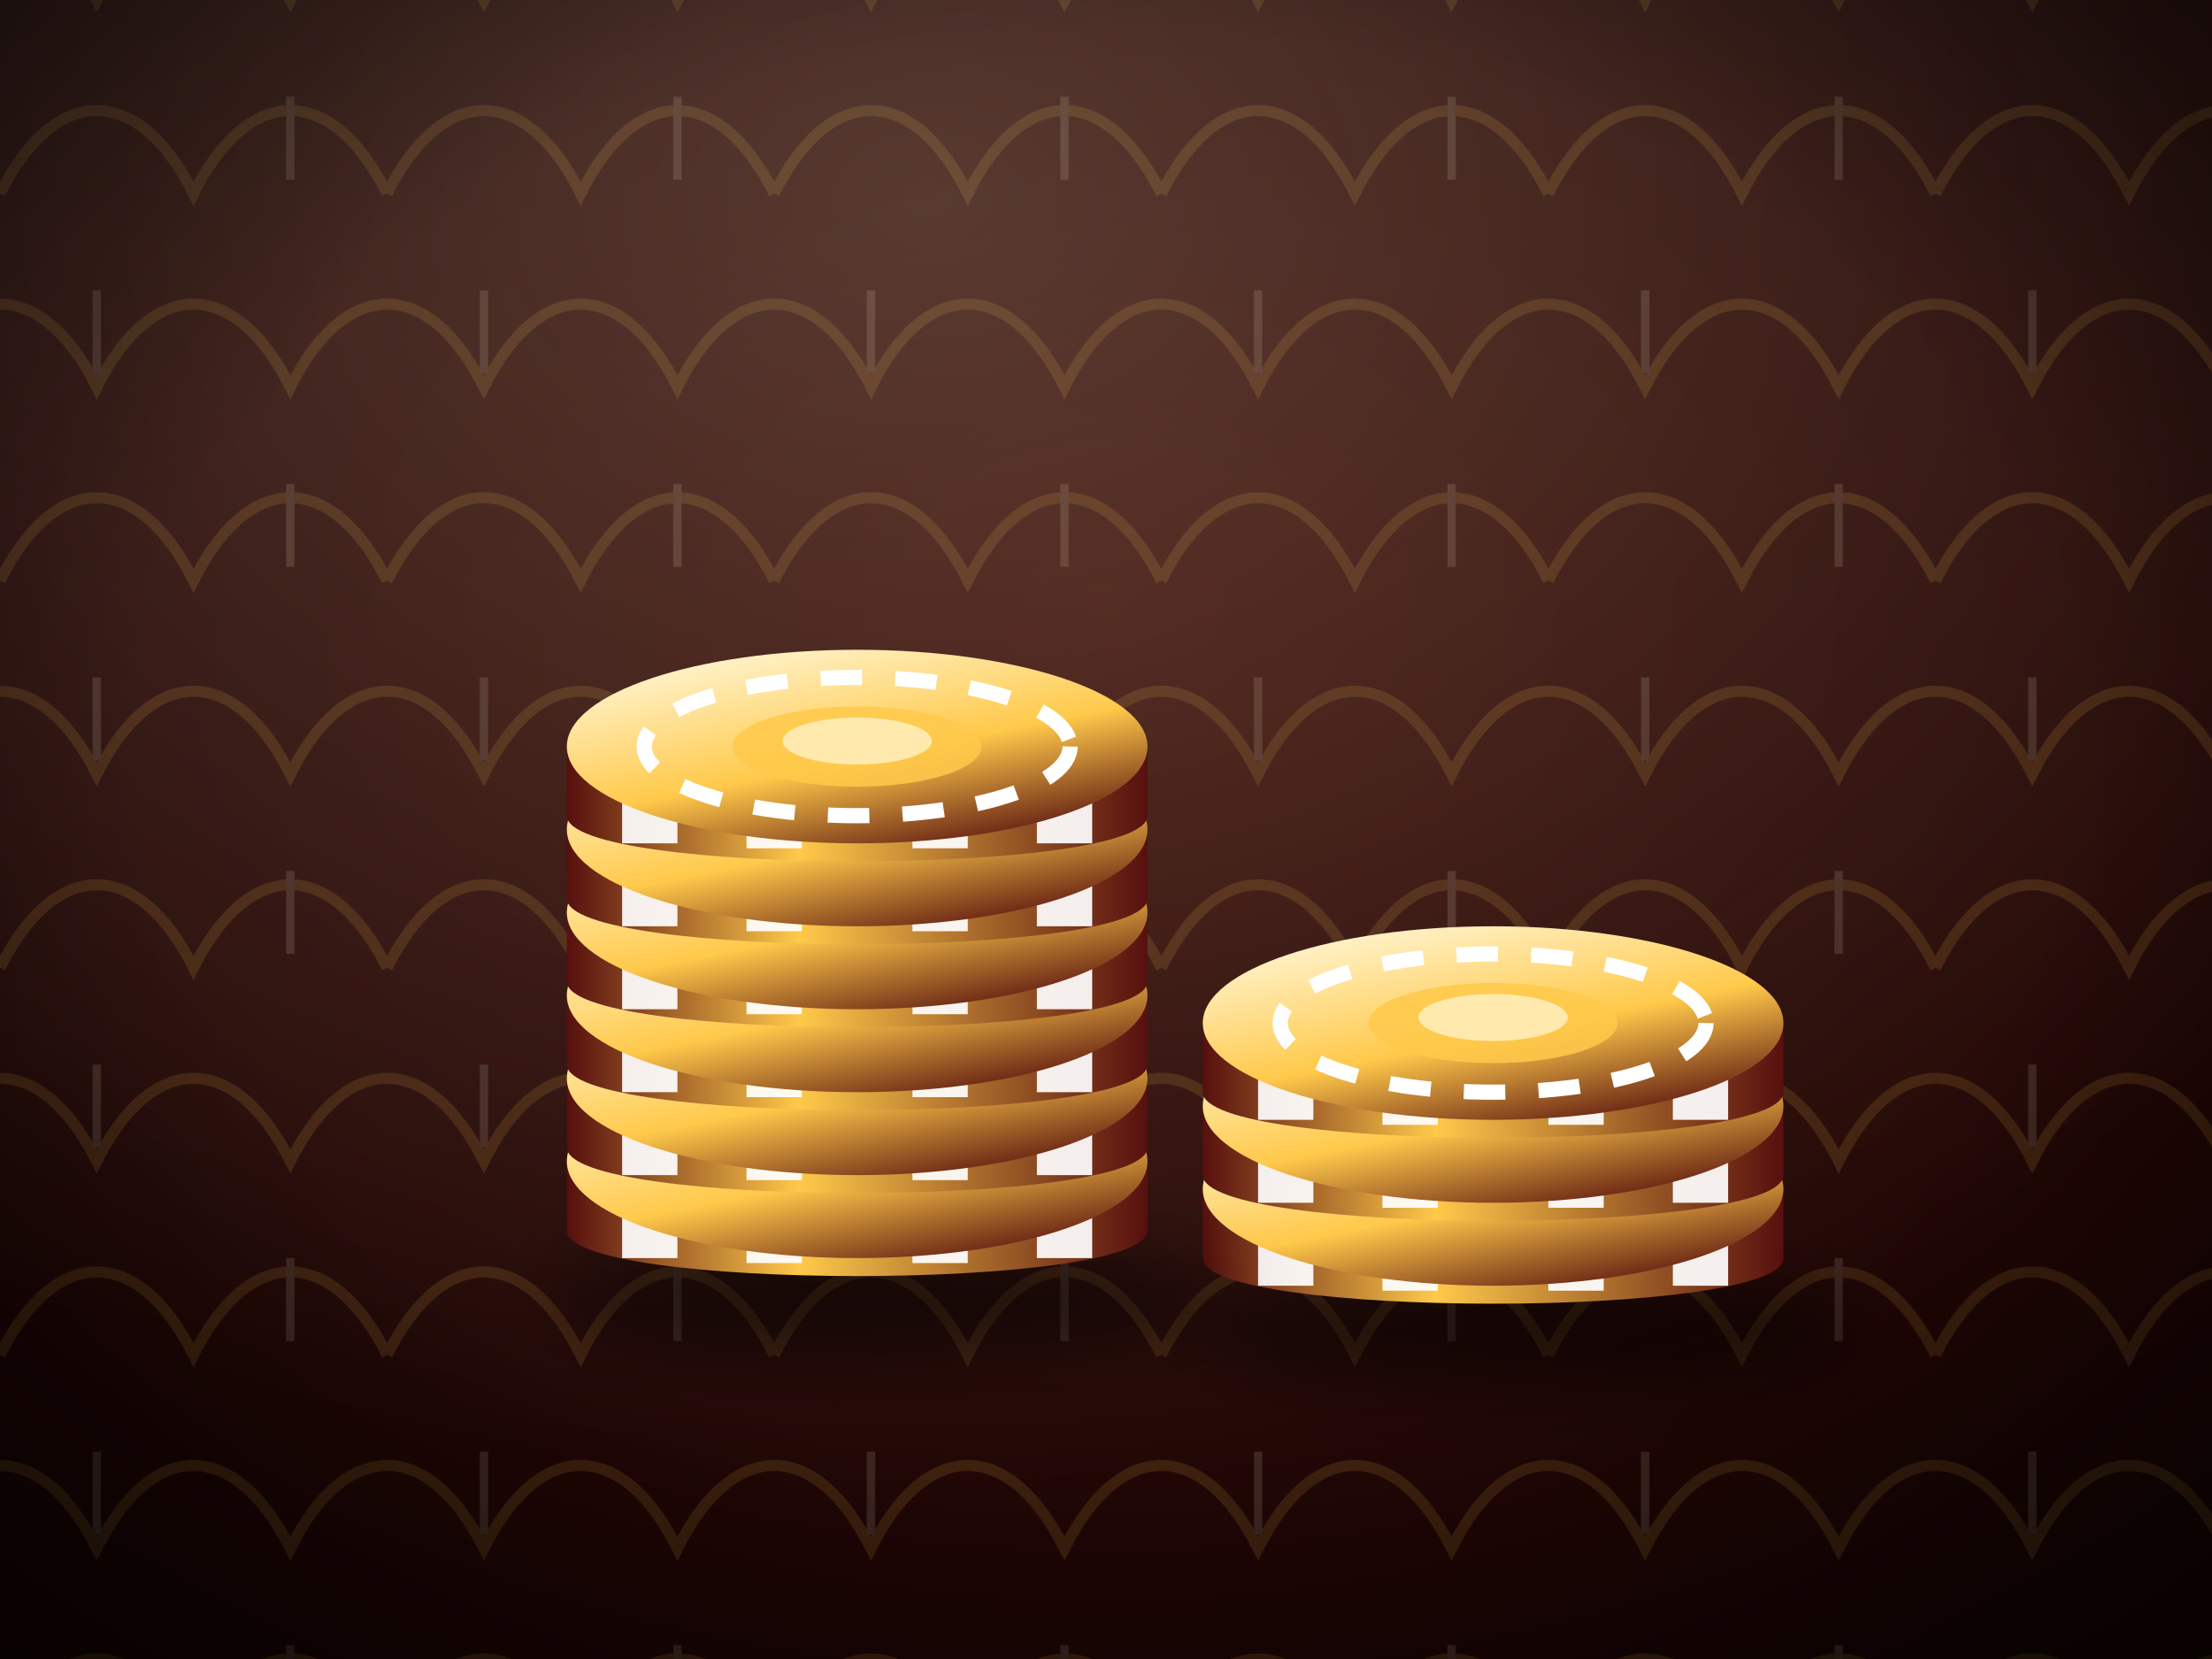
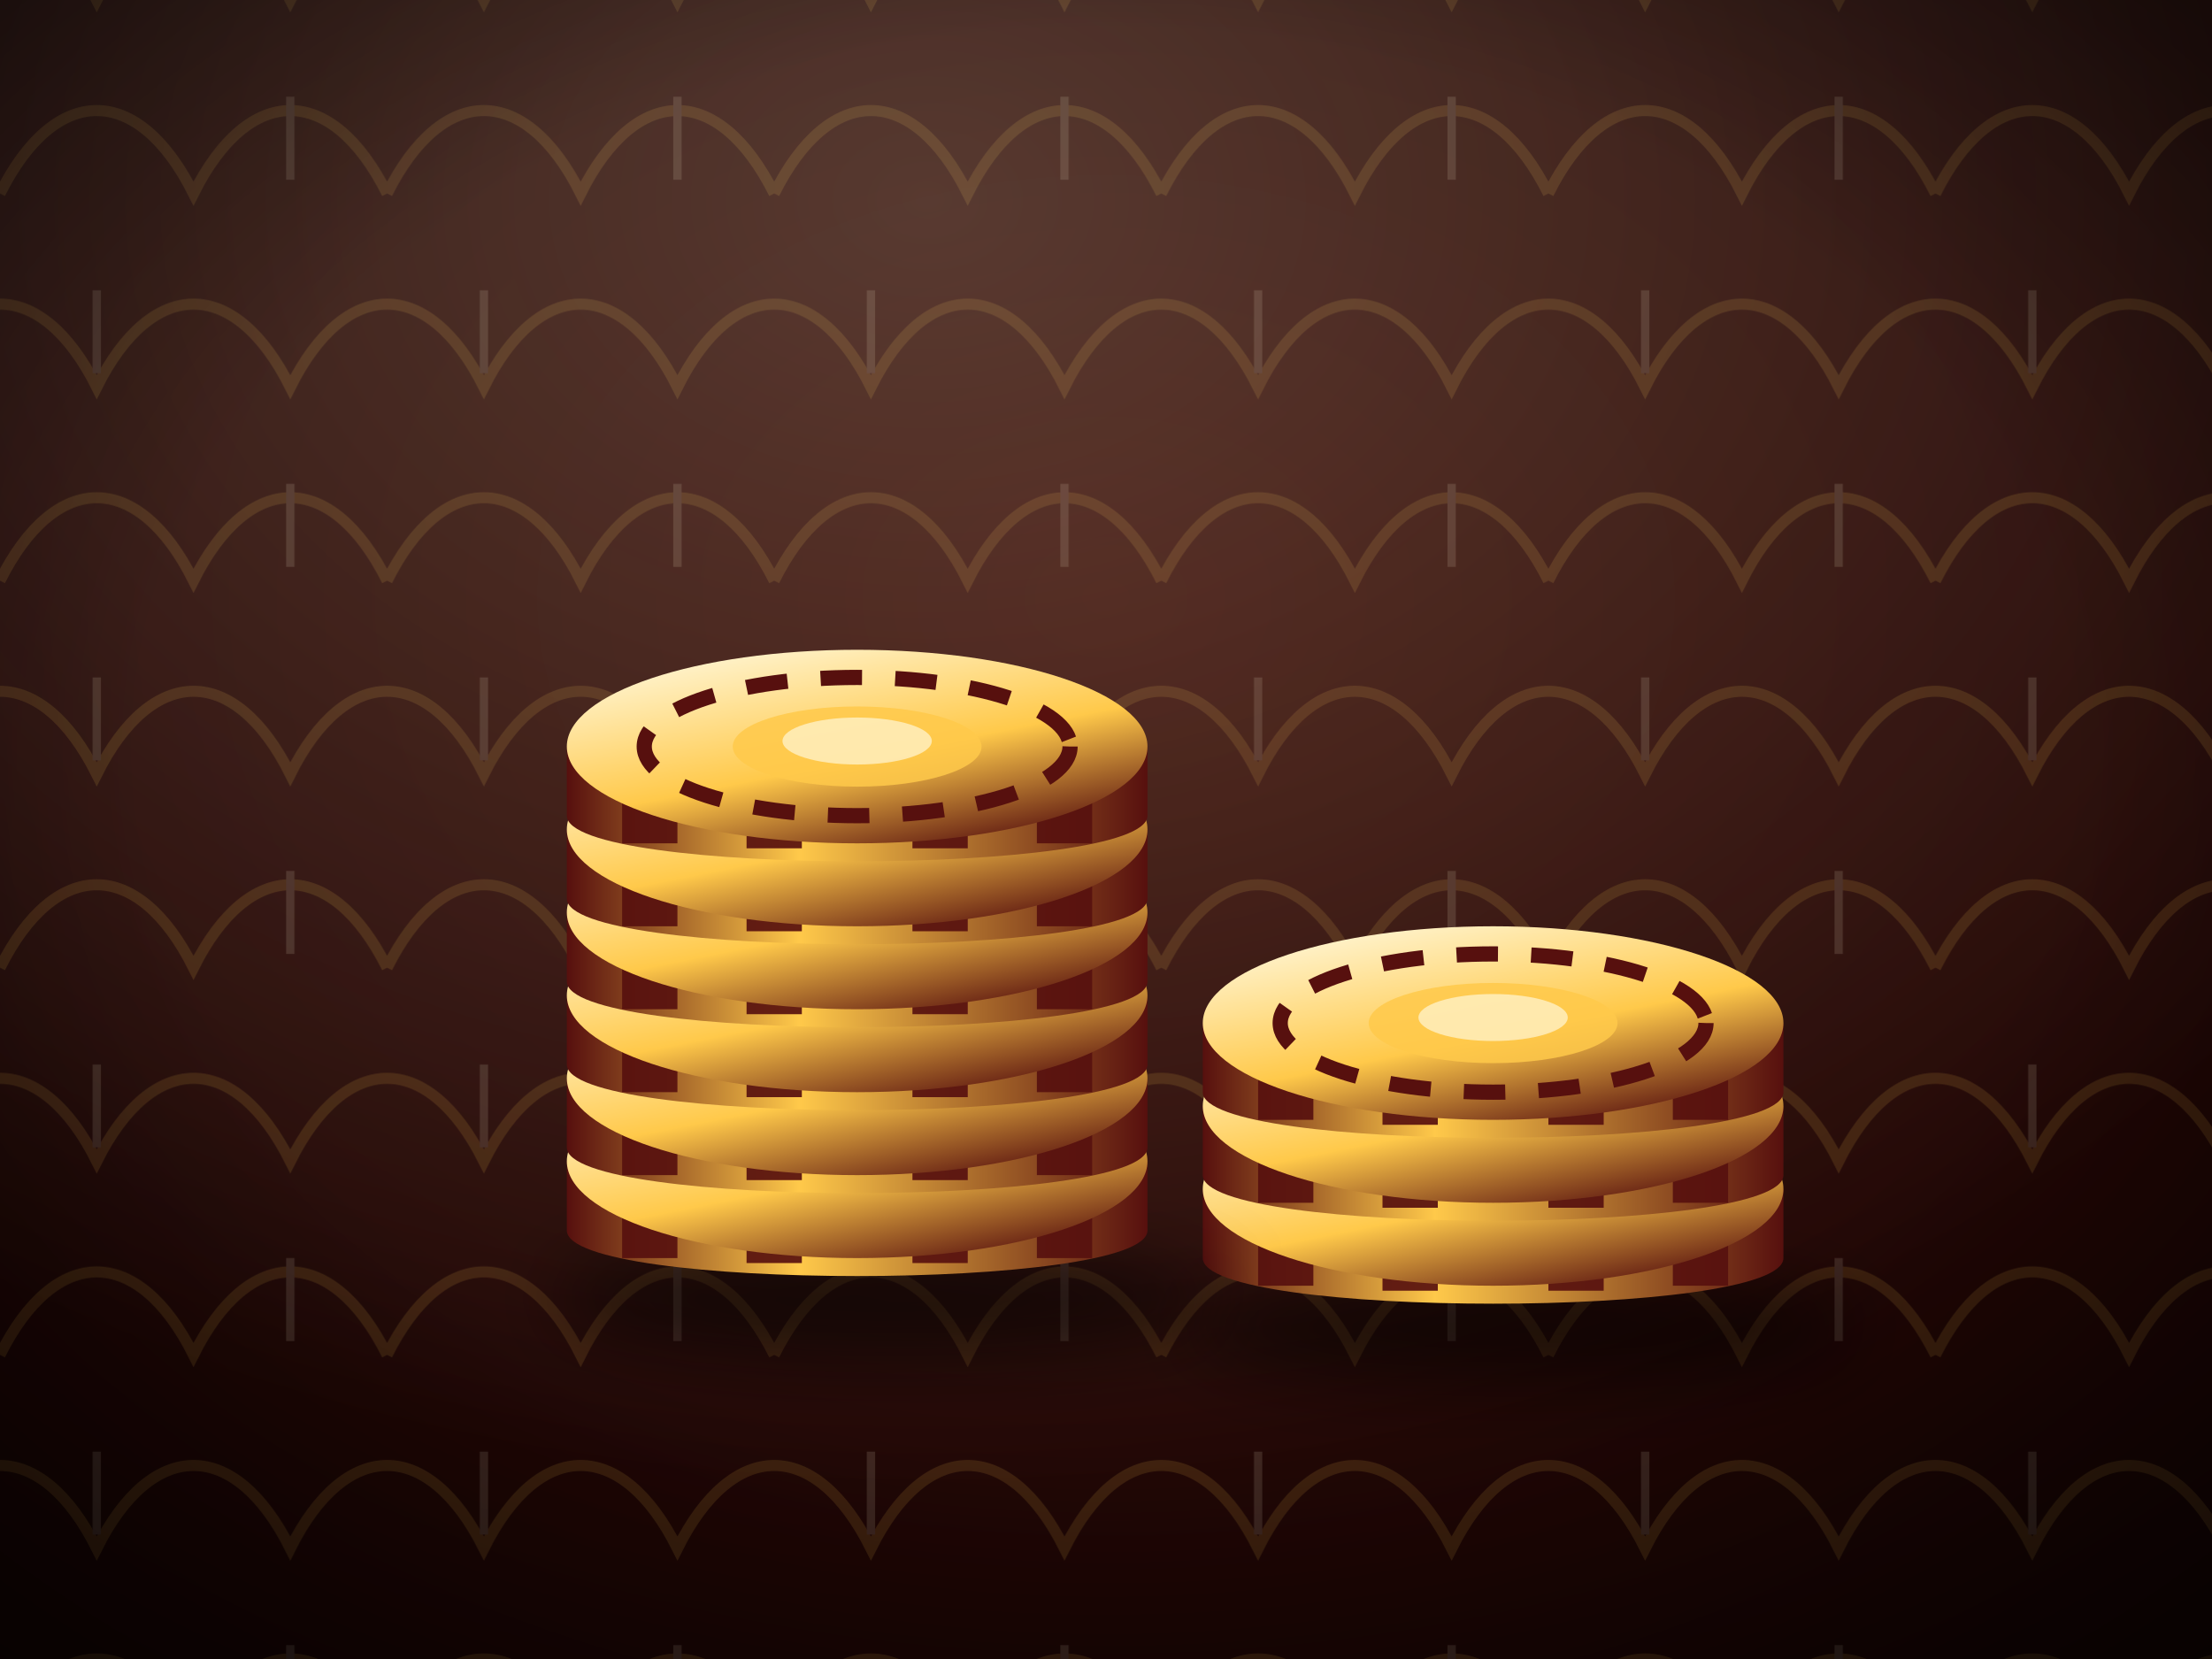
<svg xmlns="http://www.w3.org/2000/svg" viewBox="0 0 160 120" width="160" height="120">
  <defs>
    <radialGradient id="ground" cx="0.5" cy="0.36" r="0.85">
      <stop offset="0" stop-color="#3A0E08" />
      <stop offset="0.6" stop-color="#220705" />
      <stop offset="1" stop-color="#100302" />
    </radialGradient>
    <pattern id="motif" width="28" height="28" patternUnits="userSpaceOnUse" patternTransform="scale(1)">
      <path d="M0 14C4 6 10 6 14 14C18 6 24 6 28 14M-7 28C-3 20 3 20 7 28C11 20 17 20 21 28C25 20 31 20 35 28M-7 0C-3 -8 3 -8 7 0C11 -8 17 -8 21 0C25 -8 31 -8 35 0" fill="none" stroke="#FFC94A" stroke-width="0.8" />
      <path d="M7 21L7 27M21 7L21 13" stroke="#FFF6D6" stroke-width="0.6" />
    </pattern>
    <radialGradient id="spot" cx="0.42" cy="0.12" r="0.78">
      <stop offset="0" stop-color="#FFF6D6" stop-opacity="0.2" />
      <stop offset="1" stop-color="#FFF6D6" stop-opacity="0" />
    </radialGradient>
    <radialGradient id="vignette" cx="0.5" cy="0.45" r="0.72">
      <stop offset="0.6" stop-color="#000000" stop-opacity="0" />
      <stop offset="1" stop-color="#000000" stop-opacity="0.55" />
    </radialGradient>
    <filter id="blur" x="-50%" y="-50%" width="200%" height="200%">
      <feGaussianBlur stdDeviation="2.6" />
    </filter>
    <filter id="glow" x="-50%" y="-50%" width="200%" height="200%">
      <feGaussianBlur stdDeviation="1.8" result="soft" />
      <feMerge>
        <feMergeNode in="soft" />
        <feMergeNode in="SourceGraphic" />
      </feMerge>
    </filter>
    <filter id="grain" x="0" y="0" width="100%" height="100%">
      <feTurbulence type="fractalNoise" baseFrequency="1.1" numOctaves="2" seed="11" result="noise" />
      <feColorMatrix in="noise" type="matrix" values="0 0 0 0 1  0 0 0 0 1  0 0 0 0 1  0 0 0 0.12 0" />
      <feComposite in2="SourceGraphic" operator="in" />
    </filter>
    <linearGradient id="a0-side" x1="0" y1="0" x2="1" y2="0">
      <stop offset="0" stop-color="#57100E" />
      <stop offset="0.4" stop-color="#FFC94A" />
      <stop offset="1" stop-color="#57100E" />
    </linearGradient>
    <linearGradient id="a0-top" x1="0.2" y1="0" x2="0.8" y2="1">
      <stop offset="0" stop-color="#FFF6D6" />
      <stop offset="0.55" stop-color="#FFC94A" />
      <stop offset="1" stop-color="#57100E" />
    </linearGradient>
    <linearGradient id="a1-side" x1="0" y1="0" x2="1" y2="0">
      <stop offset="0" stop-color="#57100E" />
      <stop offset="0.4" stop-color="#FFC94A" />
      <stop offset="1" stop-color="#57100E" />
    </linearGradient>
    <linearGradient id="a1-top" x1="0.2" y1="0" x2="0.8" y2="1">
      <stop offset="0" stop-color="#FFF6D6" />
      <stop offset="0.55" stop-color="#FFC94A" />
      <stop offset="1" stop-color="#57100E" />
    </linearGradient>
    <linearGradient id="a2-side" x1="0" y1="0" x2="1" y2="0">
      <stop offset="0" stop-color="#57100E" />
      <stop offset="0.4" stop-color="#FFC94A" />
      <stop offset="1" stop-color="#57100E" />
    </linearGradient>
    <linearGradient id="a2-top" x1="0.2" y1="0" x2="0.8" y2="1">
      <stop offset="0" stop-color="#FFF6D6" />
      <stop offset="0.55" stop-color="#FFC94A" />
      <stop offset="1" stop-color="#57100E" />
    </linearGradient>
    <linearGradient id="b0-side" x1="0" y1="0" x2="1" y2="0">
      <stop offset="0" stop-color="#57100E" />
      <stop offset="0.4" stop-color="#FFC94A" />
      <stop offset="1" stop-color="#57100E" />
    </linearGradient>
    <linearGradient id="b0-top" x1="0.2" y1="0" x2="0.8" y2="1">
      <stop offset="0" stop-color="#FFF6D6" />
      <stop offset="0.55" stop-color="#FFC94A" />
      <stop offset="1" stop-color="#57100E" />
    </linearGradient>
    <linearGradient id="b1-side" x1="0" y1="0" x2="1" y2="0">
      <stop offset="0" stop-color="#57100E" />
      <stop offset="0.4" stop-color="#FFC94A" />
      <stop offset="1" stop-color="#57100E" />
    </linearGradient>
    <linearGradient id="b1-top" x1="0.2" y1="0" x2="0.8" y2="1">
      <stop offset="0" stop-color="#FFF6D6" />
      <stop offset="0.55" stop-color="#FFC94A" />
      <stop offset="1" stop-color="#57100E" />
    </linearGradient>
    <linearGradient id="b2-side" x1="0" y1="0" x2="1" y2="0">
      <stop offset="0" stop-color="#57100E" />
      <stop offset="0.4" stop-color="#FFC94A" />
      <stop offset="1" stop-color="#57100E" />
    </linearGradient>
    <linearGradient id="b2-top" x1="0.2" y1="0" x2="0.8" y2="1">
      <stop offset="0" stop-color="#FFF6D6" />
      <stop offset="0.55" stop-color="#FFC94A" />
      <stop offset="1" stop-color="#57100E" />
    </linearGradient>
    <linearGradient id="b3-side" x1="0" y1="0" x2="1" y2="0">
      <stop offset="0" stop-color="#57100E" />
      <stop offset="0.4" stop-color="#FFC94A" />
      <stop offset="1" stop-color="#57100E" />
    </linearGradient>
    <linearGradient id="b3-top" x1="0.2" y1="0" x2="0.8" y2="1">
      <stop offset="0" stop-color="#FFF6D6" />
      <stop offset="0.55" stop-color="#FFC94A" />
      <stop offset="1" stop-color="#57100E" />
    </linearGradient>
    <linearGradient id="b4-side" x1="0" y1="0" x2="1" y2="0">
      <stop offset="0" stop-color="#57100E" />
      <stop offset="0.4" stop-color="#FFC94A" />
      <stop offset="1" stop-color="#57100E" />
    </linearGradient>
    <linearGradient id="b4-top" x1="0.2" y1="0" x2="0.8" y2="1">
      <stop offset="0" stop-color="#FFF6D6" />
      <stop offset="0.55" stop-color="#FFC94A" />
      <stop offset="1" stop-color="#57100E" />
    </linearGradient>
    <linearGradient id="b5-side" x1="0" y1="0" x2="1" y2="0">
      <stop offset="0" stop-color="#57100E" />
      <stop offset="0.4" stop-color="#FFC94A" />
      <stop offset="1" stop-color="#57100E" />
    </linearGradient>
    <linearGradient id="b5-top" x1="0.2" y1="0" x2="0.8" y2="1">
      <stop offset="0" stop-color="#FFF6D6" />
      <stop offset="0.55" stop-color="#FFC94A" />
      <stop offset="1" stop-color="#57100E" />
    </linearGradient>
  </defs>
  <rect width="160" height="120" fill="url(#ground)" />
  <rect width="160" height="120" fill="url(#motif)" opacity="0.13" />
  <rect width="160" height="120" fill="url(#spot)" />
  <ellipse cx="110" cy="96" rx="24" ry="4" fill="#000000" opacity="0.55" filter="url(#blur)" />
  <path d="M87 86V91C87 95.4 129 95.4 129 91V86Z" fill="url(#a0-side)" />
-   <rect x="91" y="88.45" width="4" height="4.55" fill="#FFFFFF" opacity="0.92" />
-   <rect x="100" y="88.18" width="4" height="5.18" fill="#FFFFFF" opacity="0.92" />
-   <rect x="112" y="88.18" width="4" height="5.18" fill="#FFFFFF" opacity="0.92" />
-   <rect x="121" y="88.45" width="4" height="4.55" fill="#FFFFFF" opacity="0.92" />
+   <rect x="91" y="88.45" width="4" height="4.55" fill="#57100E" opacity="0.92" />
+   <rect x="100" y="88.18" width="4" height="5.18" fill="#57100E" opacity="0.92" />
+   <rect x="112" y="88.18" width="4" height="5.18" fill="#57100E" opacity="0.92" />
+   <rect x="121" y="88.45" width="4" height="4.55" fill="#57100E" opacity="0.92" />
  <ellipse cx="108" cy="86" rx="21" ry="7" fill="url(#a0-top)" />
  <path d="M87 80V85C87 89.4 129 89.4 129 85V80Z" fill="url(#a1-side)" />
-   <rect x="91" y="82.45" width="4" height="4.55" fill="#FFFFFF" opacity="0.92" />
-   <rect x="100" y="82.18" width="4" height="5.18" fill="#FFFFFF" opacity="0.92" />
-   <rect x="112" y="82.18" width="4" height="5.18" fill="#FFFFFF" opacity="0.92" />
-   <rect x="121" y="82.45" width="4" height="4.55" fill="#FFFFFF" opacity="0.92" />
+   <rect x="91" y="82.45" width="4" height="4.55" fill="#57100E" opacity="0.92" />
+   <rect x="100" y="82.18" width="4" height="5.18" fill="#57100E" opacity="0.92" />
+   <rect x="112" y="82.18" width="4" height="5.18" fill="#57100E" opacity="0.92" />
+   <rect x="121" y="82.45" width="4" height="4.55" fill="#57100E" opacity="0.92" />
  <ellipse cx="108" cy="80" rx="21" ry="7" fill="url(#a1-top)" />
  <path d="M87 74V79C87 83.4 129 83.4 129 79V74Z" fill="url(#a2-side)" />
-   <rect x="91" y="76.45" width="4" height="4.55" fill="#FFFFFF" opacity="0.92" />
-   <rect x="100" y="76.18" width="4" height="5.18" fill="#FFFFFF" opacity="0.92" />
-   <rect x="112" y="76.18" width="4" height="5.18" fill="#FFFFFF" opacity="0.92" />
-   <rect x="121" y="76.45" width="4" height="4.55" fill="#FFFFFF" opacity="0.92" />
+   <rect x="91" y="76.45" width="4" height="4.55" fill="#57100E" opacity="0.92" />
+   <rect x="100" y="76.18" width="4" height="5.18" fill="#57100E" opacity="0.92" />
+   <rect x="112" y="76.18" width="4" height="5.18" fill="#57100E" opacity="0.92" />
+   <rect x="121" y="76.45" width="4" height="4.55" fill="#57100E" opacity="0.92" />
  <ellipse cx="108" cy="74" rx="21" ry="7" fill="url(#a2-top)" />
-   <ellipse cx="108" cy="74" rx="15.4" ry="5" fill="none" stroke="#FFFFFF" stroke-width="1.1" stroke-dasharray="3 2.4" />
+   <ellipse cx="108" cy="74" rx="15.4" ry="5" fill="none" stroke="#57100E" stroke-width="1.1" stroke-dasharray="3 2.4" />
  <ellipse cx="108" cy="74" rx="9" ry="2.9" fill="#FFC94A" opacity="0.85" />
  <ellipse cx="108" cy="73.6" rx="5.4" ry="1.7" fill="#FFF6D6" opacity="0.7" />
  <ellipse cx="64" cy="94" rx="24" ry="4" fill="#000000" opacity="0.55" filter="url(#blur)" />
  <path d="M41 84V89C41 93.4 83 93.4 83 89V84Z" fill="url(#b0-side)" />
-   <rect x="45" y="86.45" width="4" height="4.55" fill="#FFFFFF" opacity="0.92" />
-   <rect x="54" y="86.18" width="4" height="5.18" fill="#FFFFFF" opacity="0.92" />
-   <rect x="66" y="86.18" width="4" height="5.18" fill="#FFFFFF" opacity="0.92" />
-   <rect x="75" y="86.45" width="4" height="4.55" fill="#FFFFFF" opacity="0.92" />
+   <rect x="45" y="86.45" width="4" height="4.55" fill="#57100E" opacity="0.92" />
+   <rect x="54" y="86.18" width="4" height="5.18" fill="#57100E" opacity="0.92" />
+   <rect x="66" y="86.18" width="4" height="5.18" fill="#57100E" opacity="0.92" />
+   <rect x="75" y="86.45" width="4" height="4.55" fill="#57100E" opacity="0.92" />
  <ellipse cx="62" cy="84" rx="21" ry="7" fill="url(#b0-top)" />
  <path d="M41 78V83C41 87.4 83 87.4 83 83V78Z" fill="url(#b1-side)" />
-   <rect x="45" y="80.45" width="4" height="4.55" fill="#FFFFFF" opacity="0.92" />
-   <rect x="54" y="80.18" width="4" height="5.18" fill="#FFFFFF" opacity="0.92" />
-   <rect x="66" y="80.18" width="4" height="5.18" fill="#FFFFFF" opacity="0.92" />
-   <rect x="75" y="80.45" width="4" height="4.55" fill="#FFFFFF" opacity="0.92" />
+   <rect x="45" y="80.45" width="4" height="4.55" fill="#57100E" opacity="0.92" />
+   <rect x="54" y="80.18" width="4" height="5.18" fill="#57100E" opacity="0.92" />
+   <rect x="66" y="80.18" width="4" height="5.18" fill="#57100E" opacity="0.92" />
+   <rect x="75" y="80.45" width="4" height="4.55" fill="#57100E" opacity="0.92" />
  <ellipse cx="62" cy="78" rx="21" ry="7" fill="url(#b1-top)" />
  <path d="M41 72V77C41 81.4 83 81.4 83 77V72Z" fill="url(#b2-side)" />
-   <rect x="45" y="74.45" width="4" height="4.55" fill="#FFFFFF" opacity="0.92" />
-   <rect x="54" y="74.18" width="4" height="5.18" fill="#FFFFFF" opacity="0.92" />
-   <rect x="66" y="74.18" width="4" height="5.18" fill="#FFFFFF" opacity="0.92" />
-   <rect x="75" y="74.45" width="4" height="4.55" fill="#FFFFFF" opacity="0.92" />
+   <rect x="45" y="74.45" width="4" height="4.55" fill="#57100E" opacity="0.92" />
+   <rect x="54" y="74.18" width="4" height="5.18" fill="#57100E" opacity="0.92" />
+   <rect x="66" y="74.18" width="4" height="5.18" fill="#57100E" opacity="0.92" />
+   <rect x="75" y="74.45" width="4" height="4.55" fill="#57100E" opacity="0.92" />
  <ellipse cx="62" cy="72" rx="21" ry="7" fill="url(#b2-top)" />
  <path d="M41 66V71C41 75.4 83 75.4 83 71V66Z" fill="url(#b3-side)" />
-   <rect x="45" y="68.45" width="4" height="4.55" fill="#FFFFFF" opacity="0.92" />
-   <rect x="54" y="68.18" width="4" height="5.18" fill="#FFFFFF" opacity="0.92" />
-   <rect x="66" y="68.18" width="4" height="5.18" fill="#FFFFFF" opacity="0.92" />
-   <rect x="75" y="68.45" width="4" height="4.55" fill="#FFFFFF" opacity="0.92" />
+   <rect x="45" y="68.45" width="4" height="4.55" fill="#57100E" opacity="0.92" />
+   <rect x="54" y="68.18" width="4" height="5.18" fill="#57100E" opacity="0.92" />
+   <rect x="66" y="68.18" width="4" height="5.18" fill="#57100E" opacity="0.92" />
+   <rect x="75" y="68.45" width="4" height="4.55" fill="#57100E" opacity="0.92" />
  <ellipse cx="62" cy="66" rx="21" ry="7" fill="url(#b3-top)" />
  <path d="M41 60V65C41 69.4 83 69.4 83 65V60Z" fill="url(#b4-side)" />
-   <rect x="45" y="62.45" width="4" height="4.55" fill="#FFFFFF" opacity="0.92" />
-   <rect x="54" y="62.18" width="4" height="5.18" fill="#FFFFFF" opacity="0.92" />
-   <rect x="66" y="62.18" width="4" height="5.18" fill="#FFFFFF" opacity="0.92" />
-   <rect x="75" y="62.45" width="4" height="4.55" fill="#FFFFFF" opacity="0.92" />
+   <rect x="45" y="62.45" width="4" height="4.55" fill="#57100E" opacity="0.92" />
+   <rect x="54" y="62.18" width="4" height="5.18" fill="#57100E" opacity="0.92" />
+   <rect x="66" y="62.18" width="4" height="5.18" fill="#57100E" opacity="0.92" />
+   <rect x="75" y="62.45" width="4" height="4.55" fill="#57100E" opacity="0.92" />
  <ellipse cx="62" cy="60" rx="21" ry="7" fill="url(#b4-top)" />
  <path d="M41 54V59C41 63.4 83 63.4 83 59V54Z" fill="url(#b5-side)" />
-   <rect x="45" y="56.45" width="4" height="4.55" fill="#FFFFFF" opacity="0.92" />
-   <rect x="54" y="56.18" width="4" height="5.18" fill="#FFFFFF" opacity="0.92" />
-   <rect x="66" y="56.18" width="4" height="5.18" fill="#FFFFFF" opacity="0.92" />
-   <rect x="75" y="56.45" width="4" height="4.55" fill="#FFFFFF" opacity="0.92" />
+   <rect x="45" y="56.45" width="4" height="4.55" fill="#57100E" opacity="0.92" />
+   <rect x="54" y="56.18" width="4" height="5.18" fill="#57100E" opacity="0.92" />
+   <rect x="66" y="56.18" width="4" height="5.18" fill="#57100E" opacity="0.92" />
+   <rect x="75" y="56.45" width="4" height="4.55" fill="#57100E" opacity="0.92" />
  <ellipse cx="62" cy="54" rx="21" ry="7" fill="url(#b5-top)" />
-   <ellipse cx="62" cy="54" rx="15.4" ry="5" fill="none" stroke="#FFFFFF" stroke-width="1.1" stroke-dasharray="3 2.4" />
+   <ellipse cx="62" cy="54" rx="15.4" ry="5" fill="none" stroke="#57100E" stroke-width="1.1" stroke-dasharray="3 2.4" />
  <ellipse cx="62" cy="54" rx="9" ry="2.9" fill="#FFC94A" opacity="0.85" />
  <ellipse cx="62" cy="53.6" rx="5.4" ry="1.7" fill="#FFF6D6" opacity="0.7" />
  <rect width="160" height="120" fill="url(#vignette)" />
</svg>
